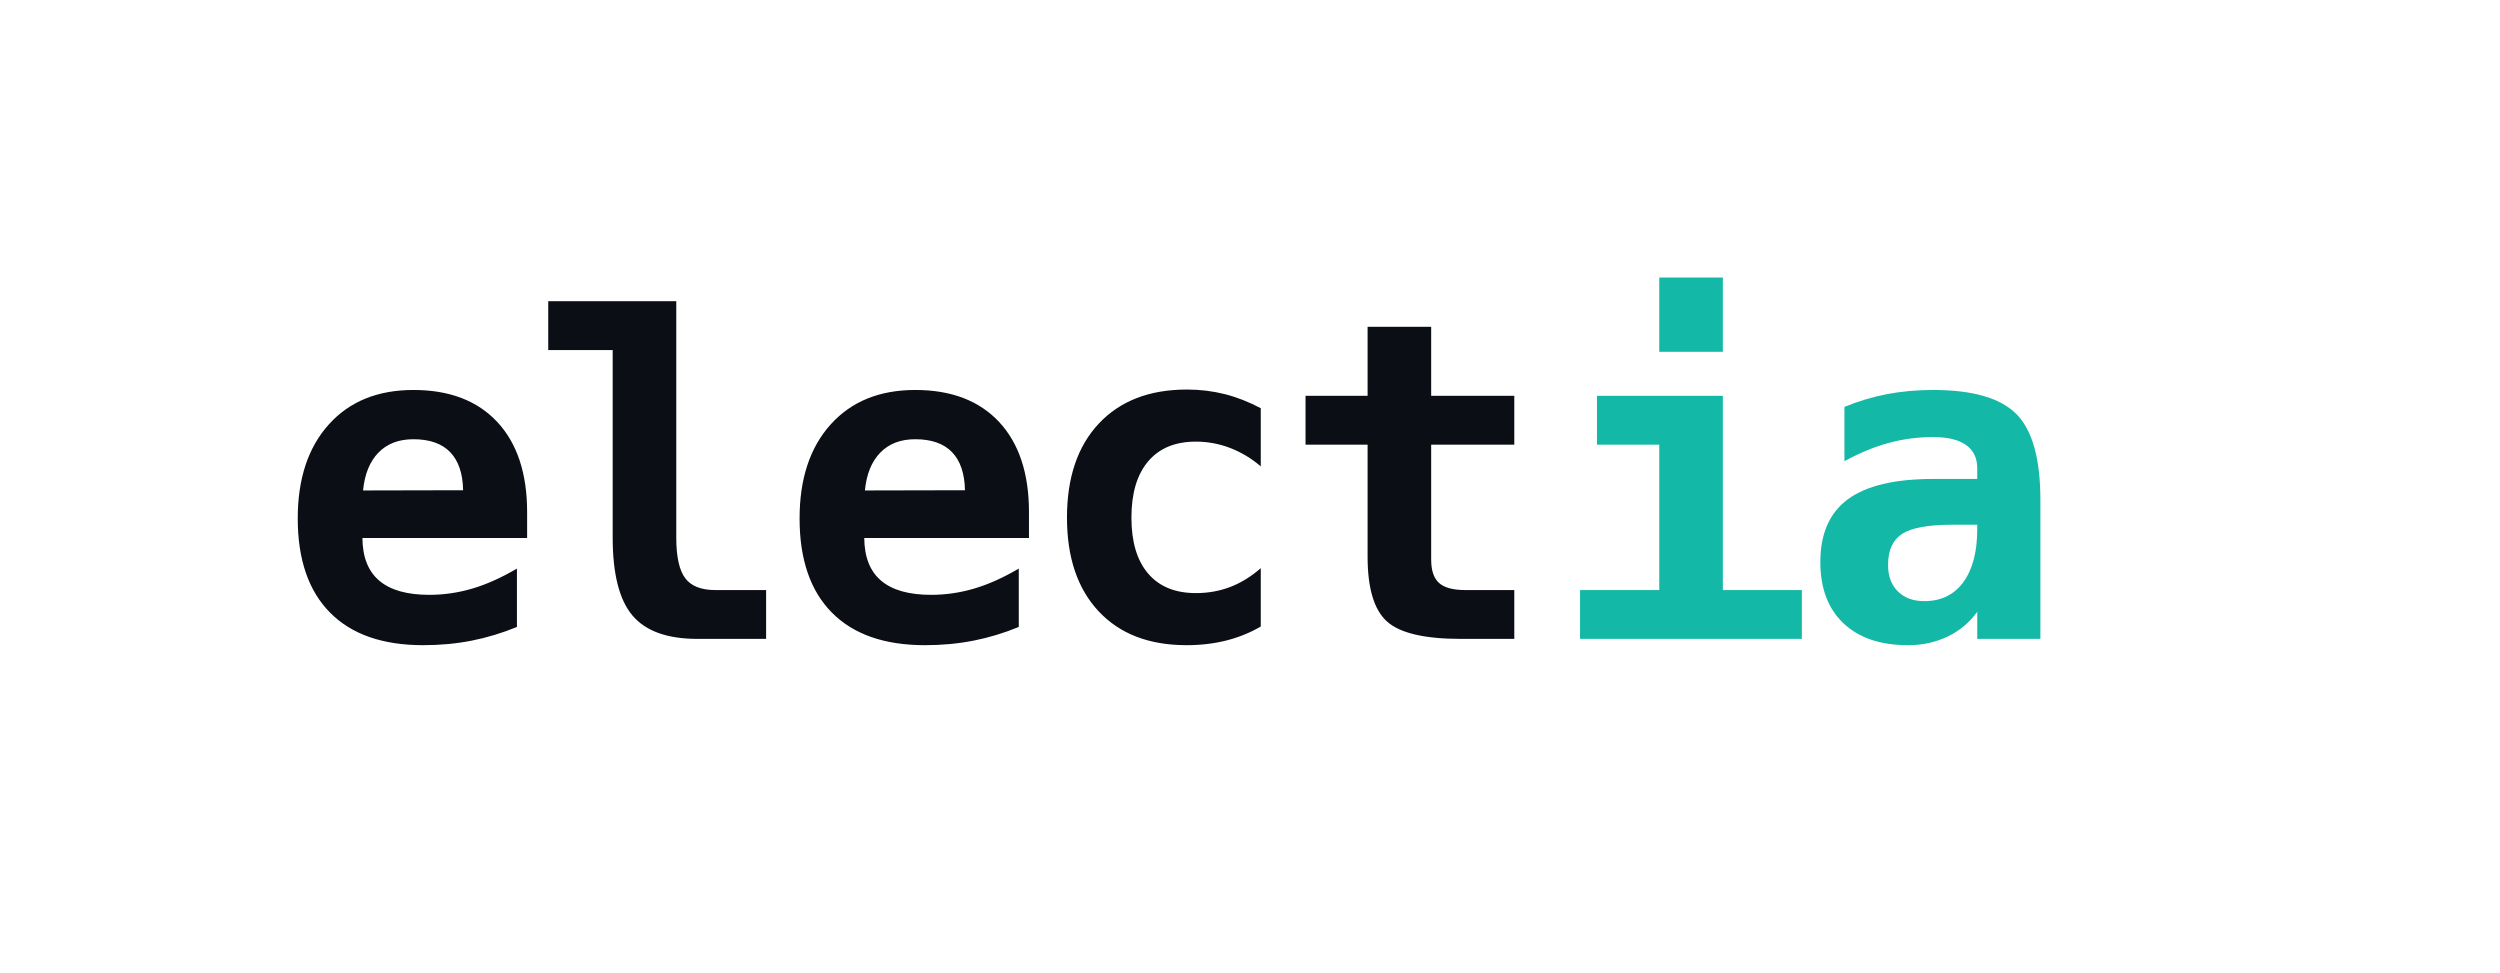
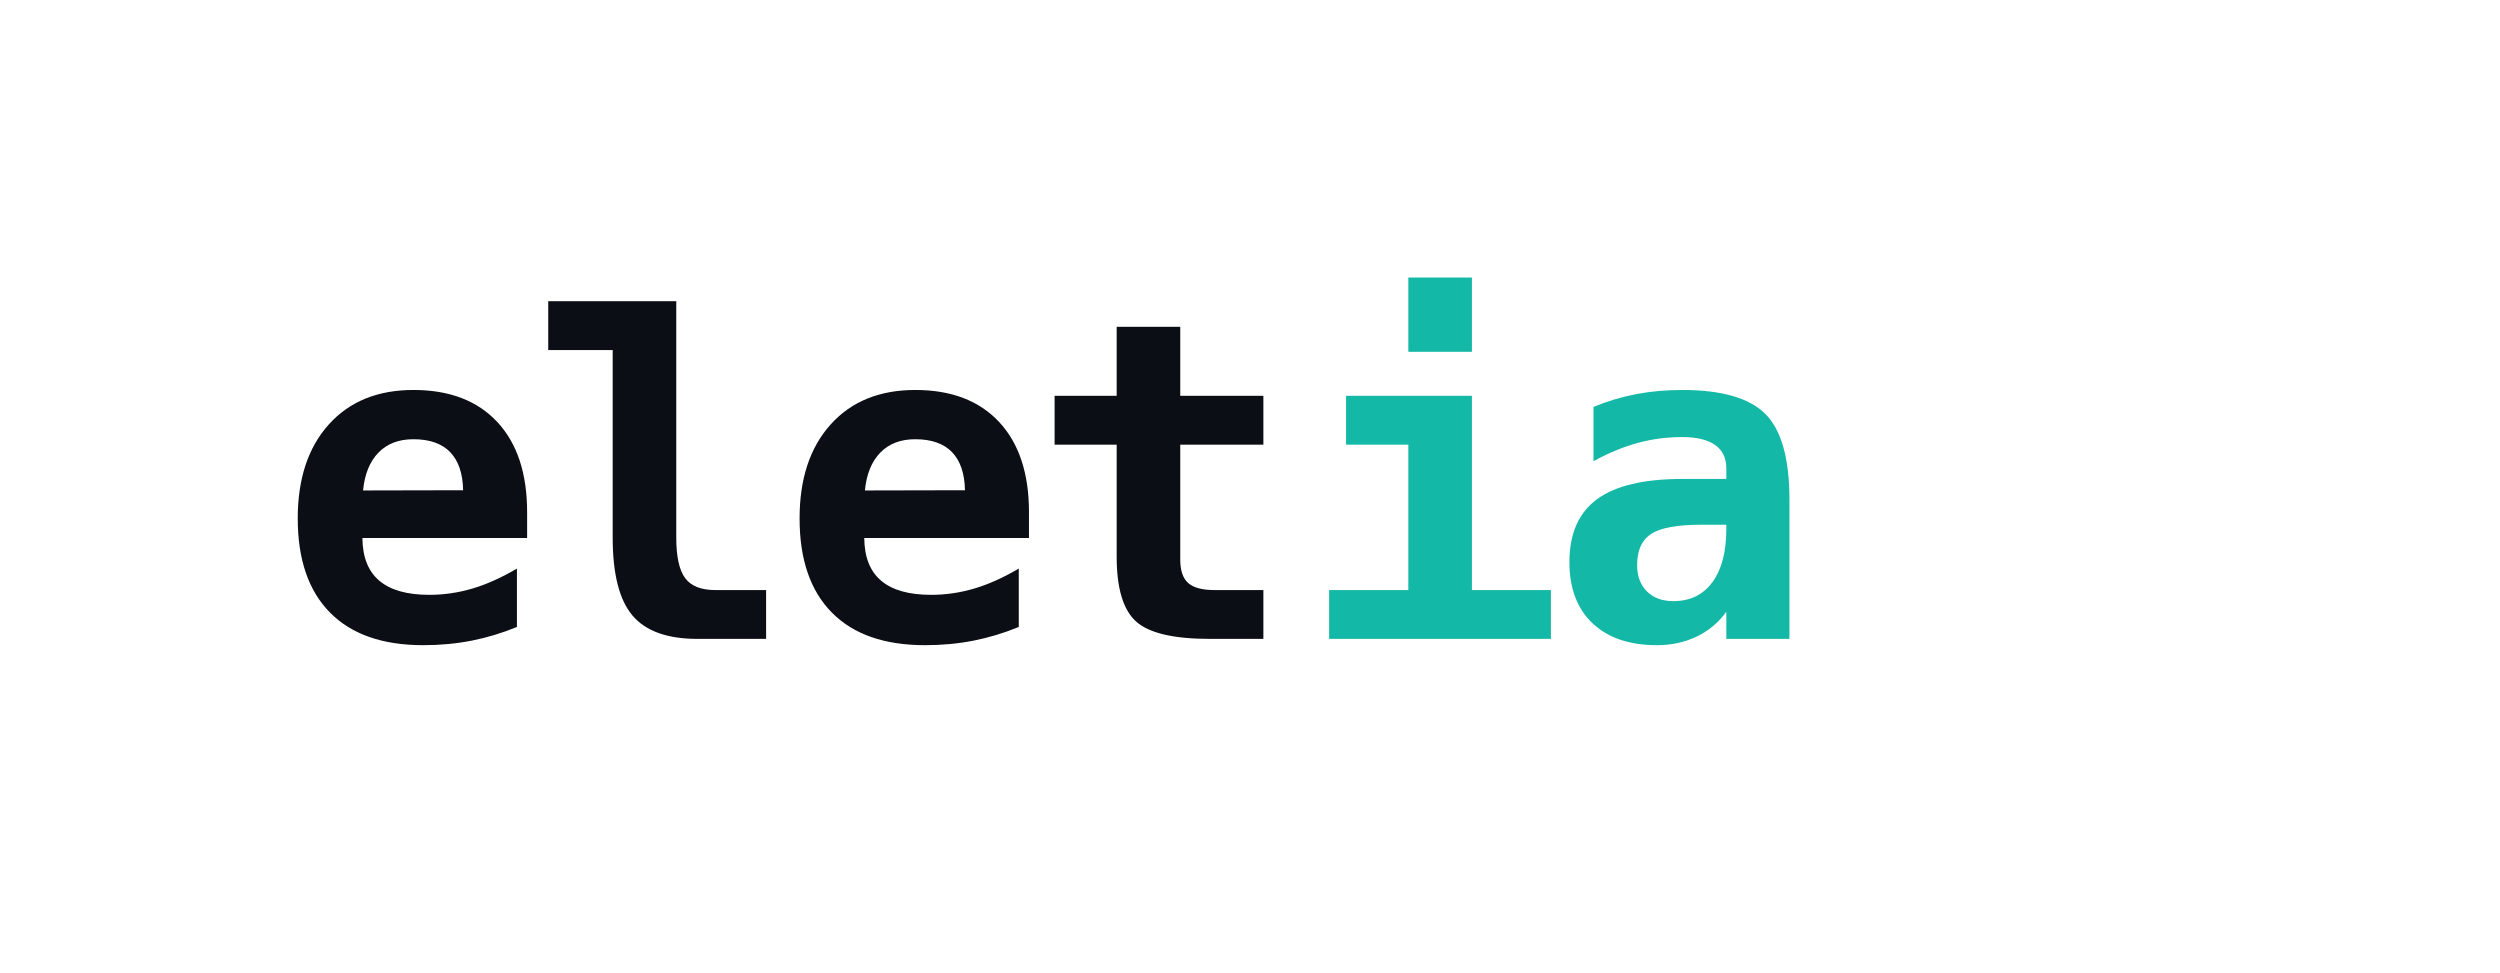
- <svg xmlns="http://www.w3.org/2000/svg" viewBox="0 0 360 140" role="img" aria-label="electia — wordmark solo · elect=ink · ia=teal">
-   <text x="40" y="92" font-family="JetBrains Mono, monospace" font-weight="600" font-size="64" letter-spacing="-2.4" fill="#0B0E14">elect<tspan fill="#14B8A6">ia</tspan>
+ <svg xmlns="http://www.w3.org/2000/svg" viewBox="0 0 360 140" role="img" aria-label="eletia — wordmark solo · elet=ink · ia=teal">
+   <text x="40" y="92" font-family="JetBrains Mono, monospace" font-weight="600" font-size="64" letter-spacing="-2.4" fill="#0B0E14">elet<tspan fill="#14B8A6">ia</tspan>
  </text>
</svg>
